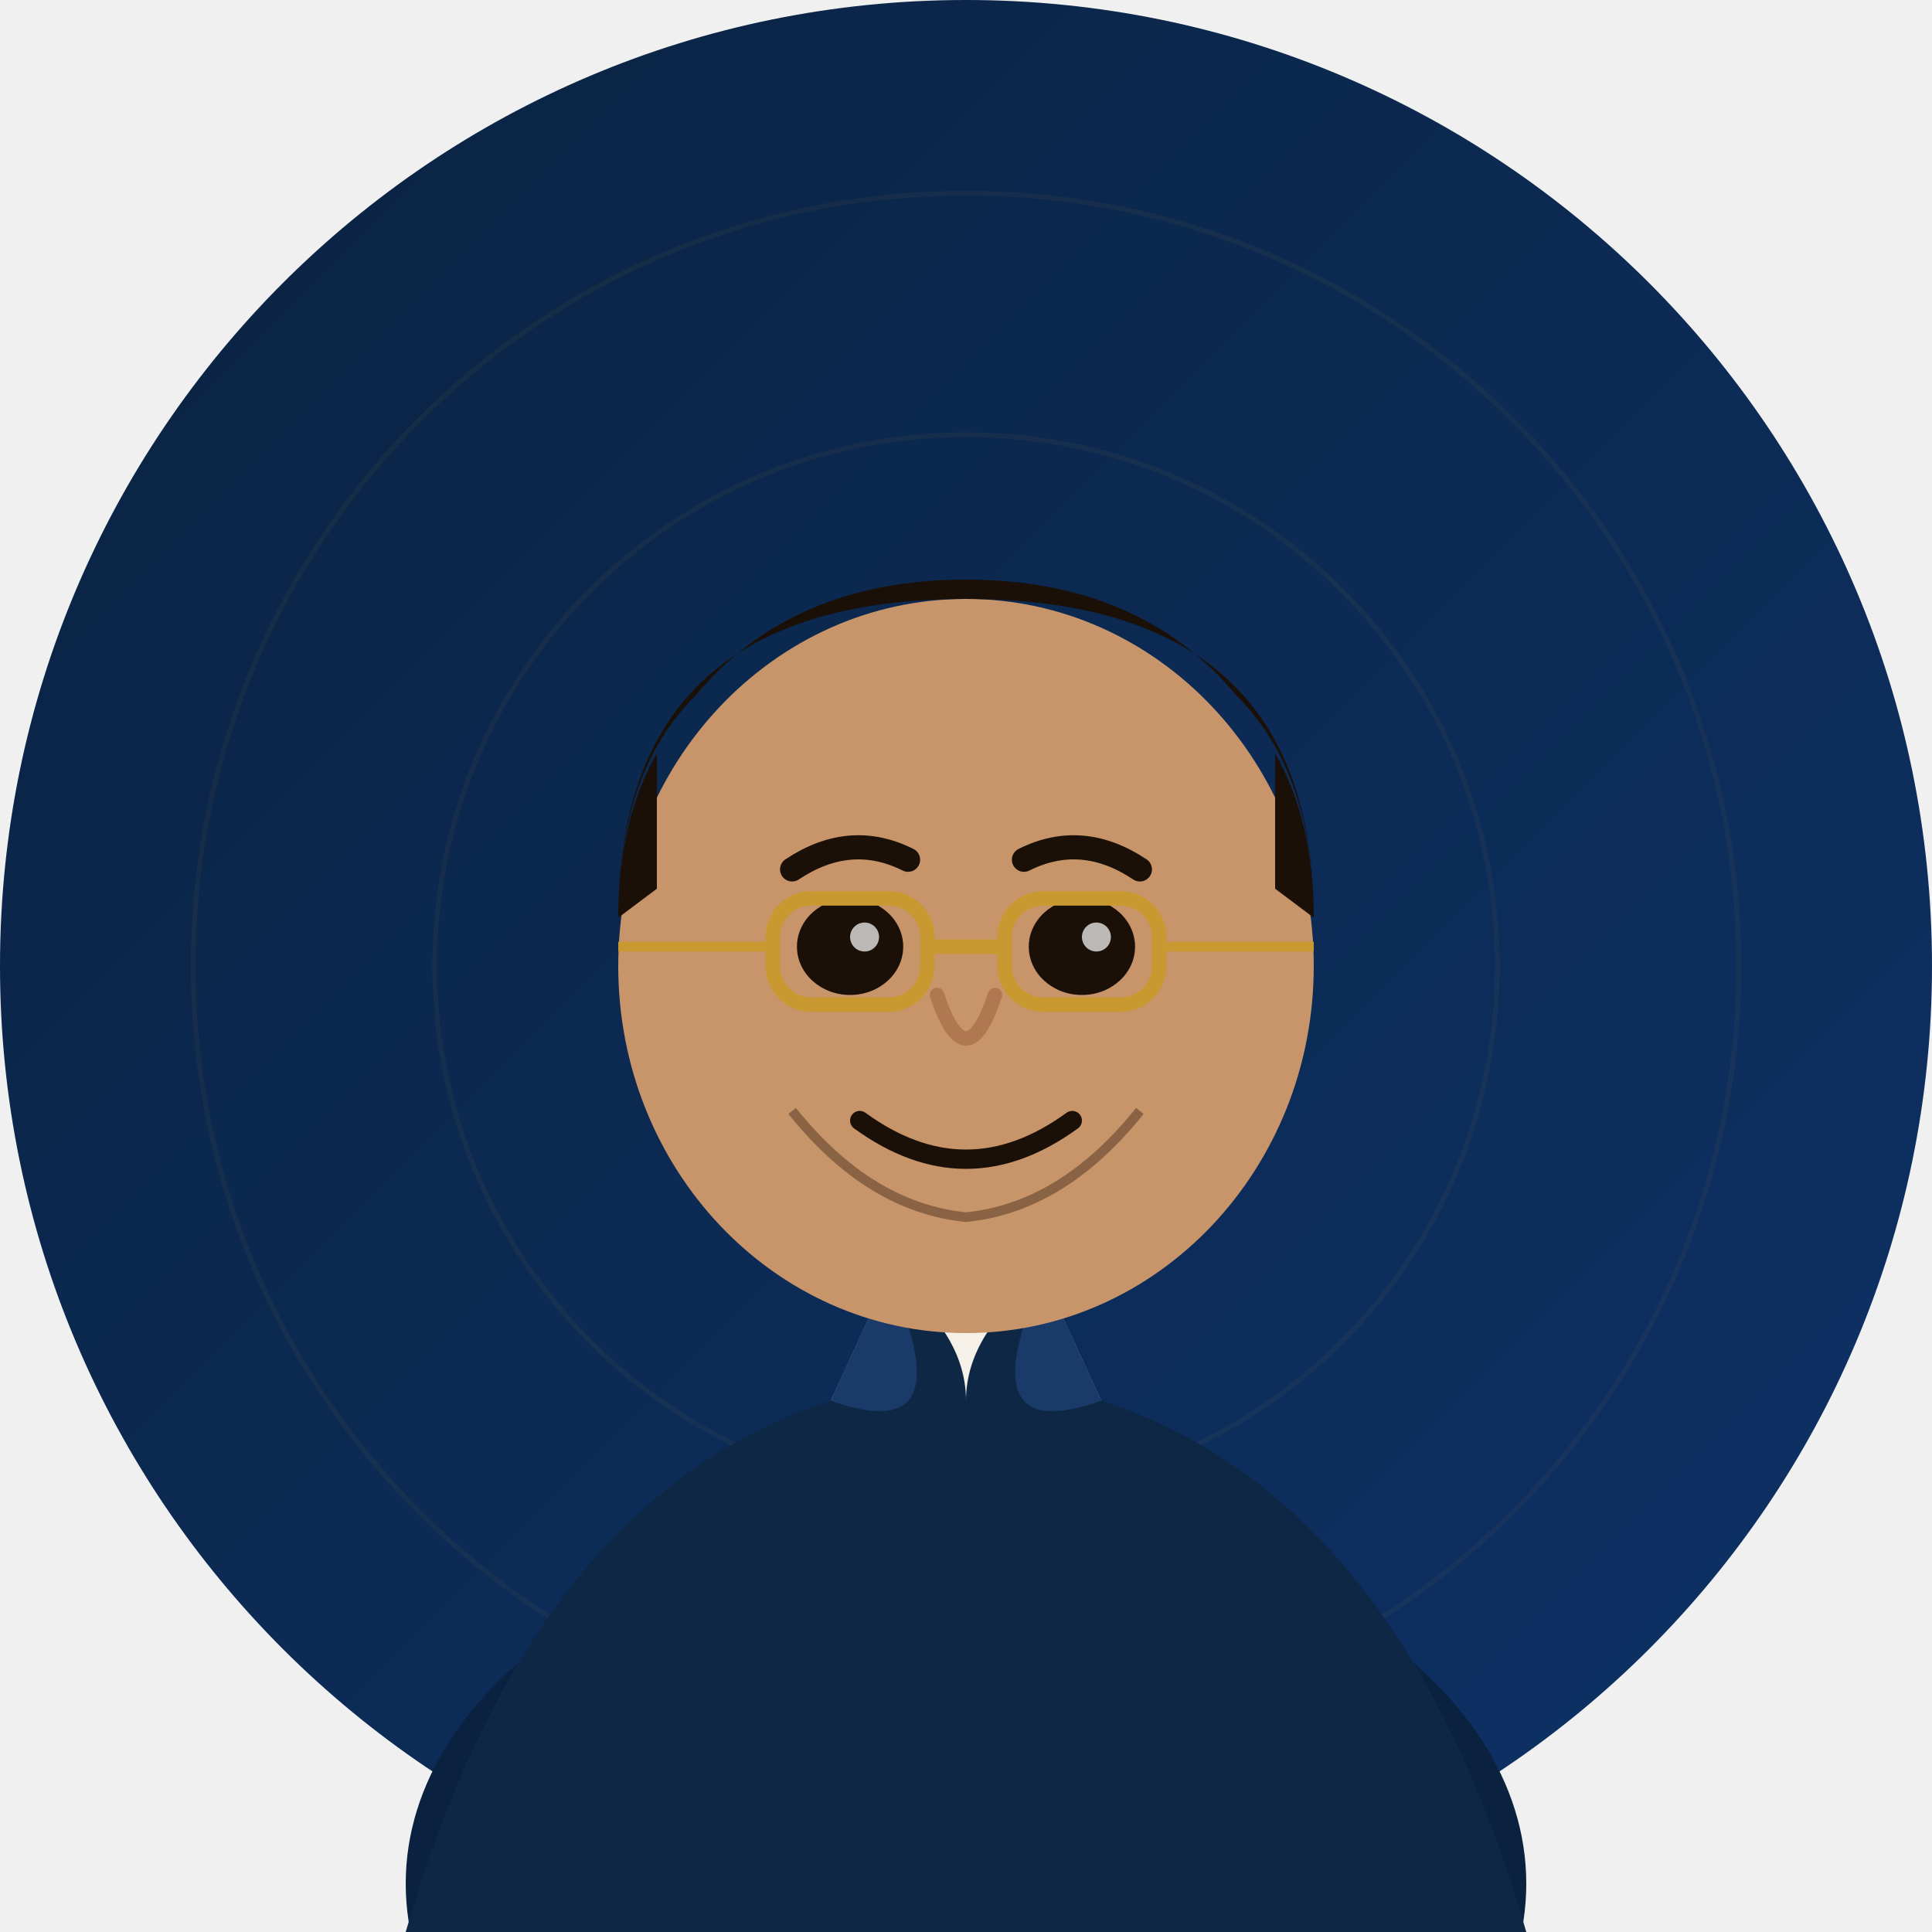
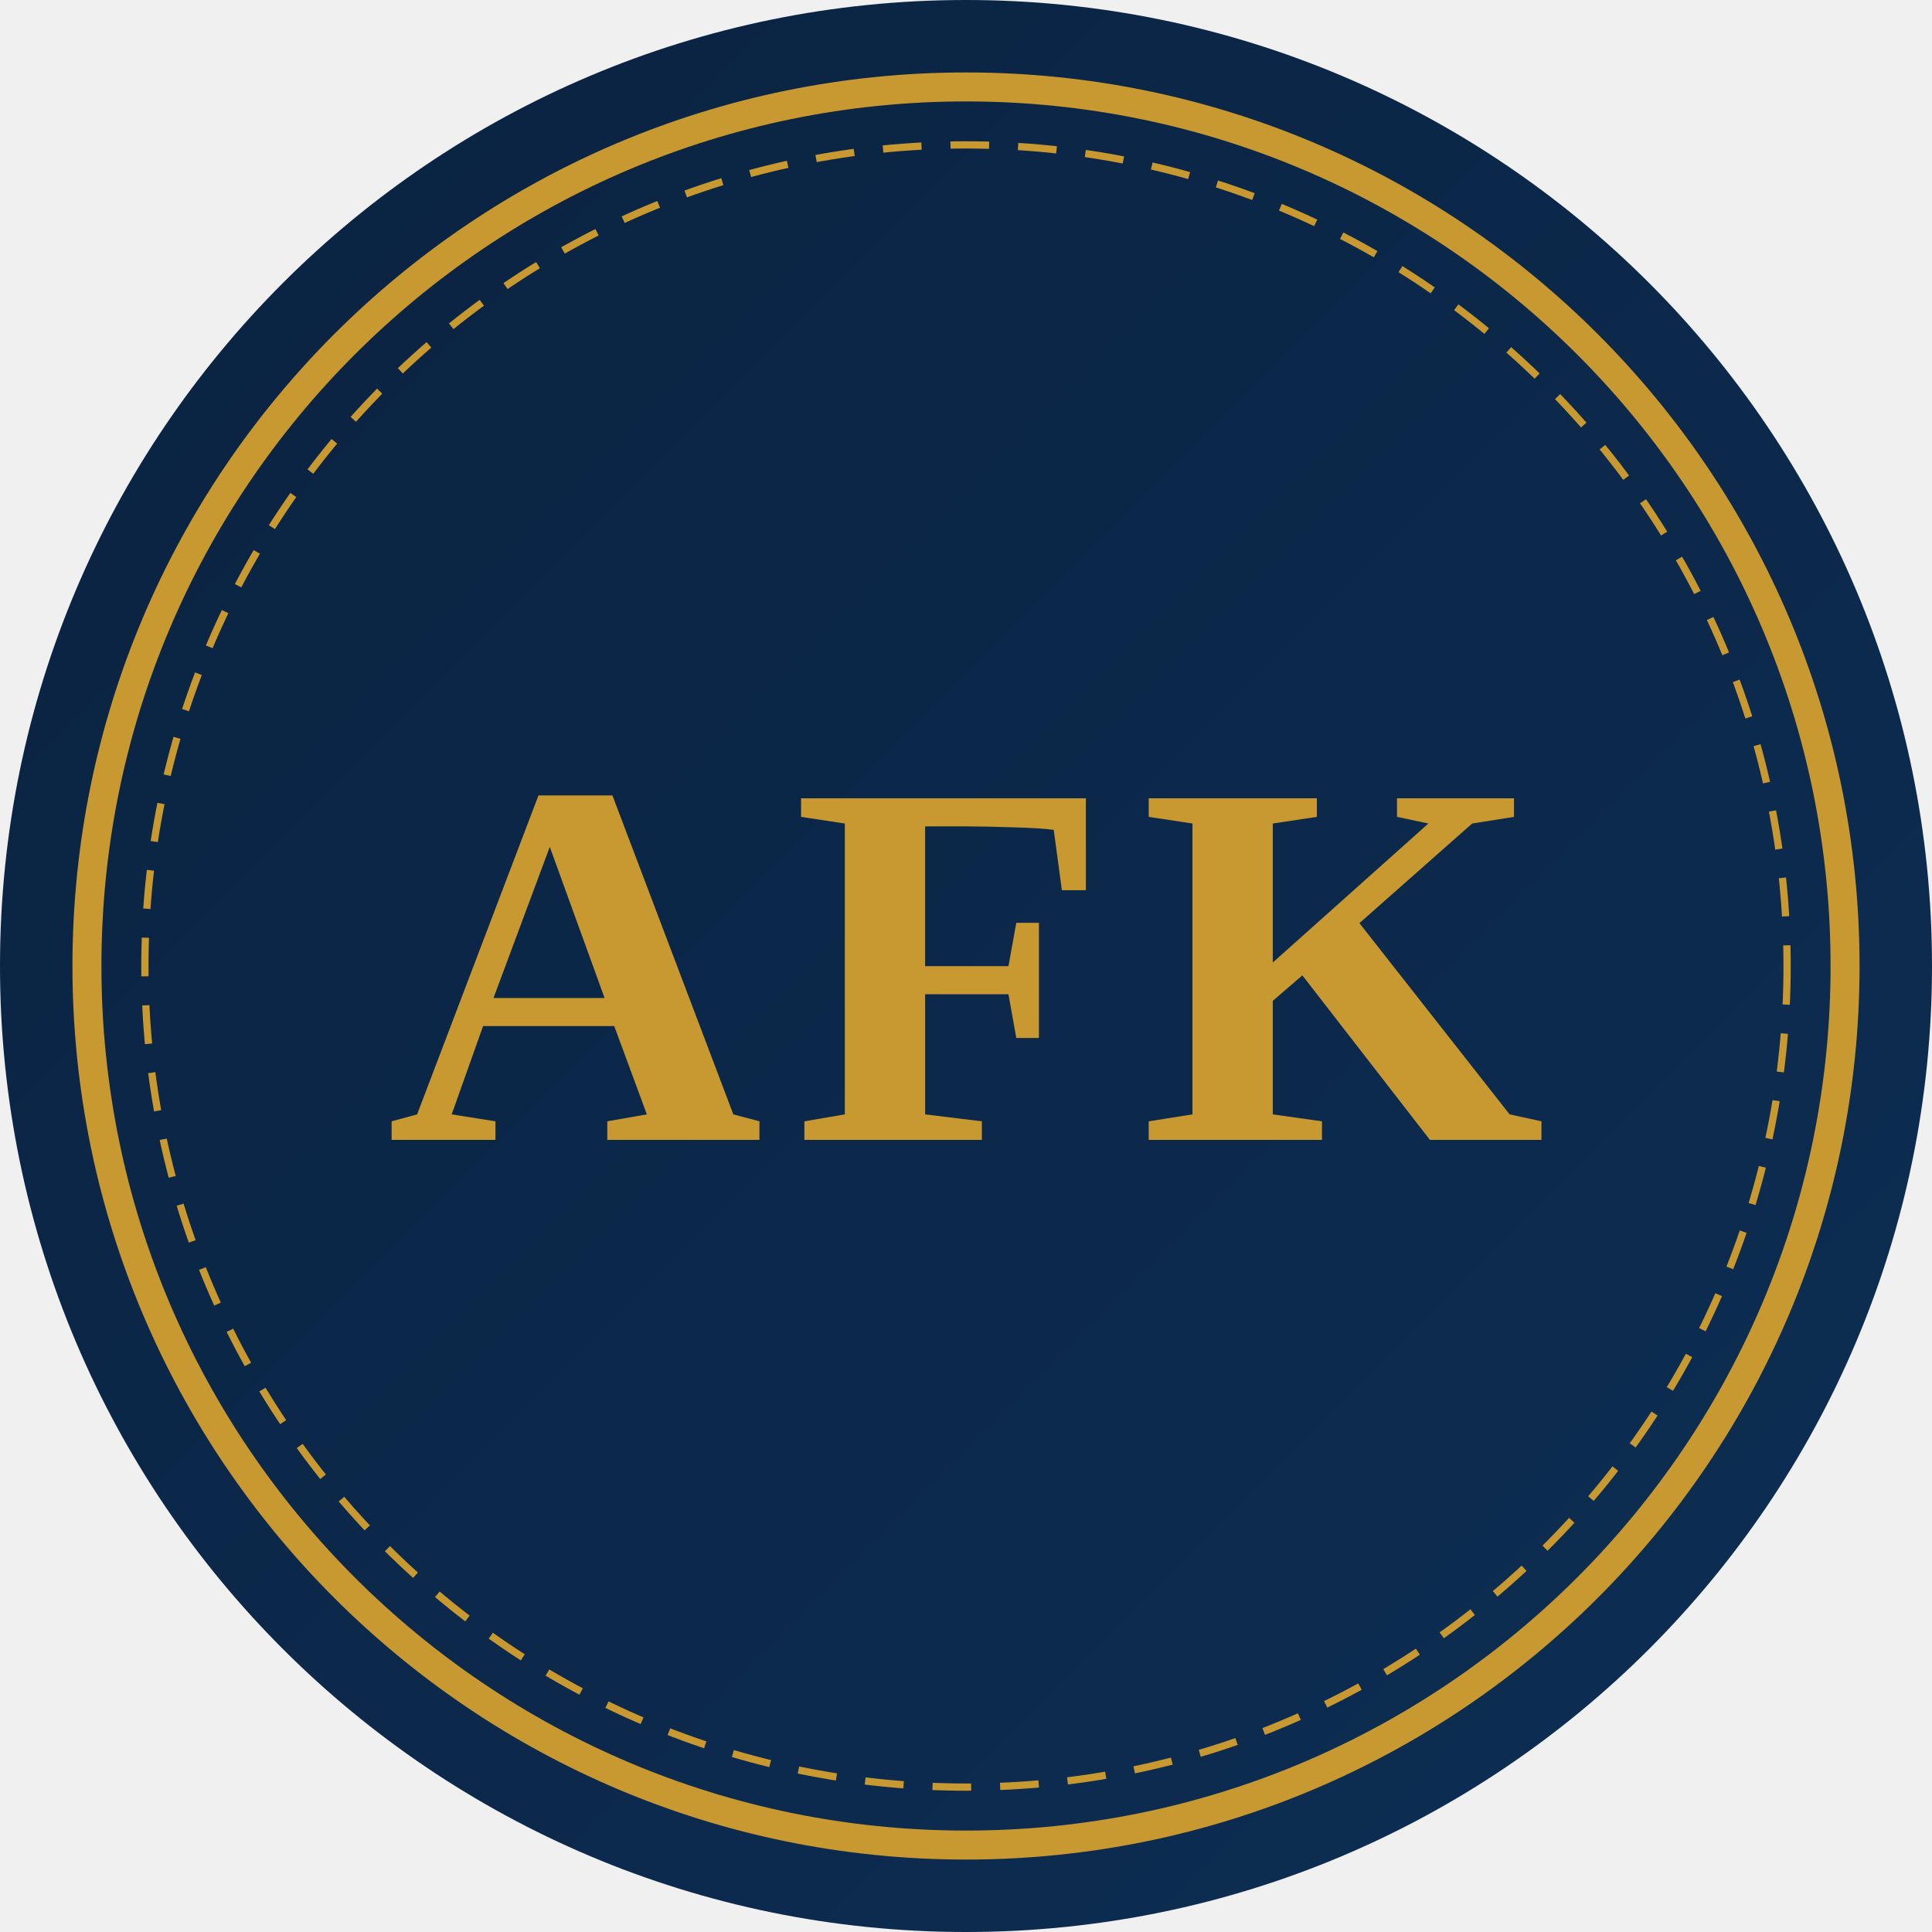
<svg xmlns="http://www.w3.org/2000/svg" viewBox="0 0 200 200" width="200" height="200">
  <defs>
-     <linearGradient id="bg" x1="0%" y1="0%" x2="100%" y2="100%">
-       <stop offset="0%" style="stop-color:#0A2240" />
-       <stop offset="100%" style="stop-color:#0E3268" />
+     <linearGradient id="bgGradAFK" x1="0%" y1="0%" x2="100%" y2="100%">
+       <stop offset="0%" style="stop-color:#0A2240;stop-opacity:1" />
+       <stop offset="100%" style="stop-color:#0d2e54;stop-opacity:1" />
    </linearGradient>
-     <clipPath id="circle">
-       <circle cx="100" cy="100" r="100" />
-     </clipPath>
  </defs>
-   <circle cx="100" cy="100" r="100" fill="url(#bg)" />
-   <g clip-path="url(#circle)" opacity="0.06" stroke="#C89930" stroke-width="0.5" fill="none">
-     <circle cx="100" cy="100" r="30" />
-     <circle cx="100" cy="100" r="55" />
-     <circle cx="100" cy="100" r="80" />
-   </g>
-   <ellipse cx="100" cy="195" rx="58" ry="38" fill="#0A2240" />
-   <polygon points="86,145 100,158 114,145 108,132 92,132" fill="#F5F0E8" />
-   <polygon points="100,148 96,158 100,175 104,158" fill="#C89930" />
-   <path d="M42,200 Q55,155 86,145 L92,132 Q100,138 100,145 Q100,138 108,132 L114,145 Q145,155 158,200Z" fill="#0D2745" />
-   <path d="M92,132 Q100,150 86,145" fill="#1A3A6A" />
-   <path d="M108,132 Q100,150 114,145" fill="#1A3A6A" />
-   <rect x="90" y="118" width="20" height="18" rx="4" fill="#C8956A" />
-   <ellipse cx="100" cy="100" rx="36" ry="38" fill="#C8956A" />
-   <path d="M64,95 Q64,62 100,62 Q136,62 136,95 Q136,80 128,72 Q118,60 100,60 Q82,60 72,72 Q64,80 64,95Z" fill="#1A1008" />
-   <path d="M64,95 Q64,85 68,78 L68,92 Z" fill="#1A1008" />
-   <path d="M136,95 Q136,85 132,78 L132,92 Z" fill="#1A1008" />
-   <ellipse cx="88" cy="98" rx="5.5" ry="5" fill="#1A1008" />
-   <ellipse cx="112" cy="98" rx="5.5" ry="5" fill="#1A1008" />
-   <circle cx="89.5" cy="97" r="1.5" fill="#FFFFFF" opacity="0.7" />
-   <circle cx="113.5" cy="97" r="1.5" fill="#FFFFFF" opacity="0.7" />
-   <path d="M82,90 Q88,86 94,89" fill="none" stroke="#1A1008" stroke-width="2.5" stroke-linecap="round" />
-   <path d="M106,89 Q112,86 118,90" fill="none" stroke="#1A1008" stroke-width="2.5" stroke-linecap="round" />
-   <path d="M97,103 Q100,112 103,103" fill="none" stroke="#B07850" stroke-width="1.5" stroke-linecap="round" />
-   <path d="M89,116 Q100,124 111,116" fill="none" stroke="#1A1008" stroke-width="2" stroke-linecap="round" />
-   <path d="M82,115 Q90,125 100,126 Q110,125 118,115" fill="none" stroke="#2A1A0A" stroke-width="1" opacity="0.4" />
-   <rect x="80" y="93" width="16" height="11" rx="4" fill="none" stroke="#C89930" stroke-width="1.5" />
-   <rect x="104" y="93" width="16" height="11" rx="4" fill="none" stroke="#C89930" stroke-width="1.5" />
-   <line x1="96" y1="98" x2="104" y2="98" stroke="#C89930" stroke-width="1.5" />
-   <line x1="64" y1="98" x2="80" y2="98" stroke="#C89930" stroke-width="1" />
-   <line x1="120" y1="98" x2="136" y2="98" stroke="#C89930" stroke-width="1" />
-   <circle cx="148" cy="160" r="0" fill="none" />
+   <circle cx="100" cy="100" r="100" fill="url(#bgGradAFK)" />
+   <circle cx="100" cy="100" r="91" fill="none" stroke="#C89930" stroke-width="3" />
+   <circle cx="100" cy="100" r="85" fill="none" stroke="#C89930" stroke-width="0.75" stroke-dasharray="4 3" />
+   <text x="100" y="118" font-family="Georgia, 'Times New Roman', serif" font-size="54" font-weight="700" fill="#C89930" text-anchor="middle" letter-spacing="3">AFK</text>
</svg>
